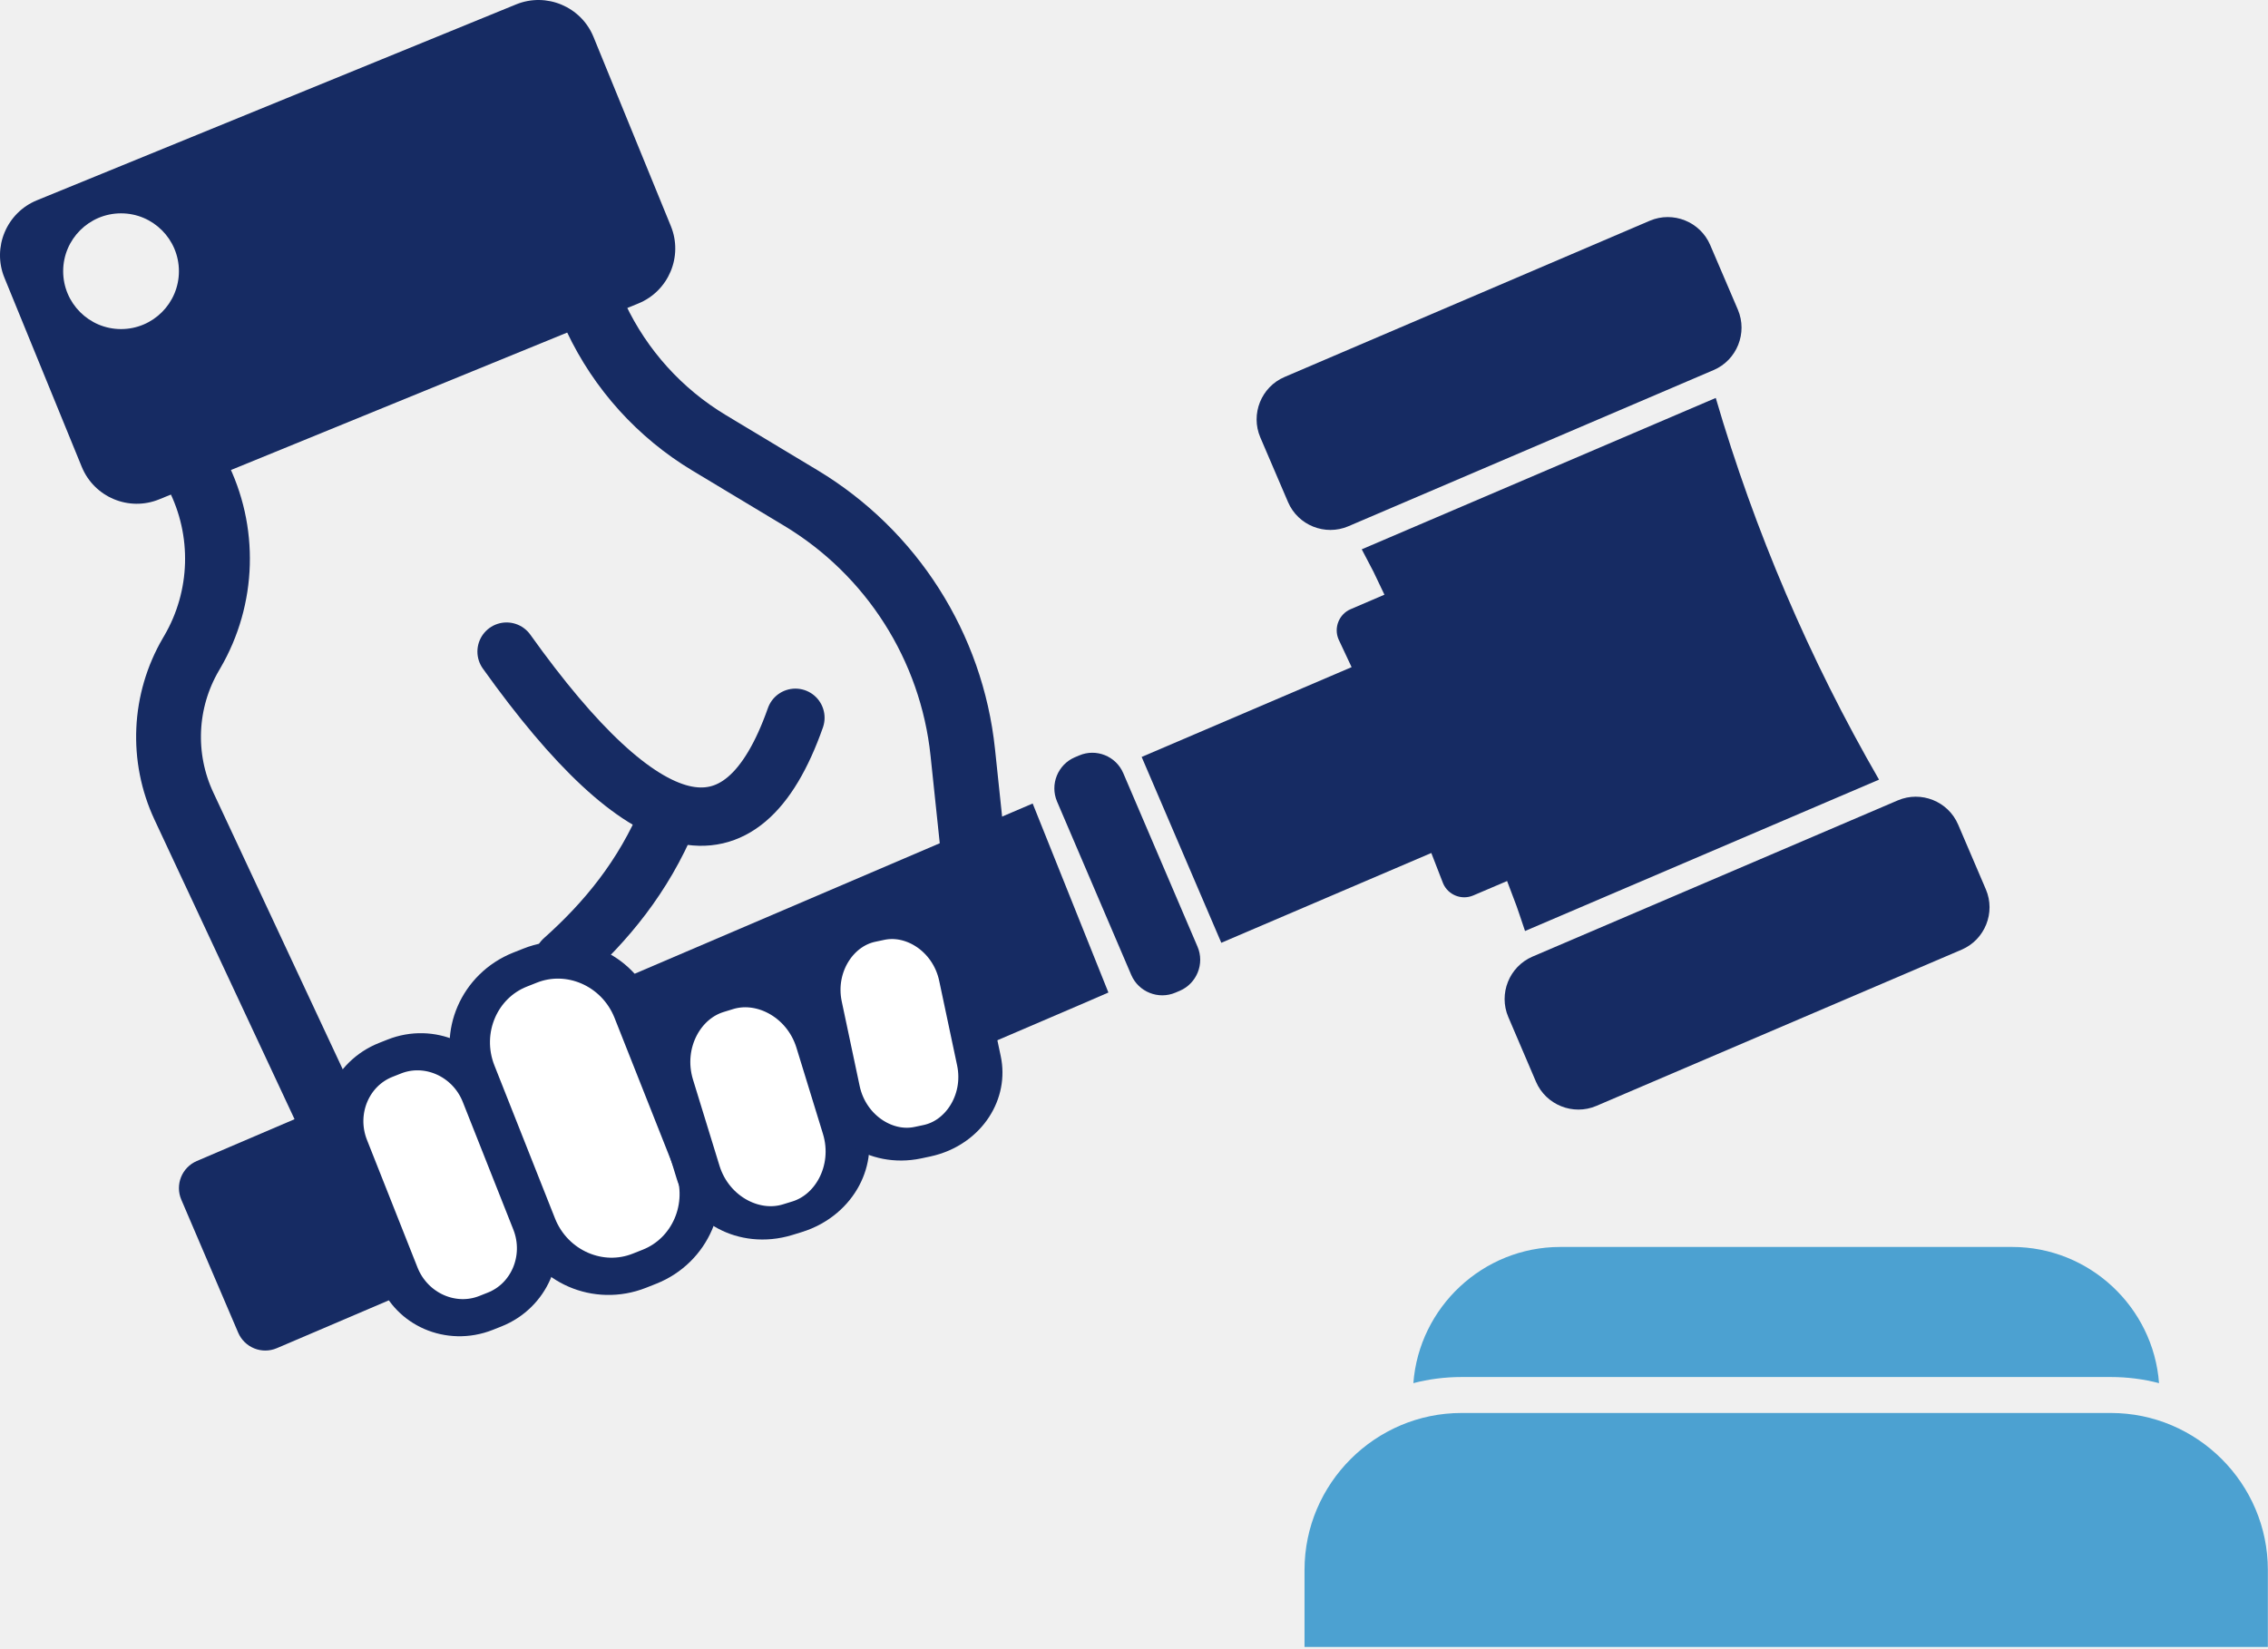
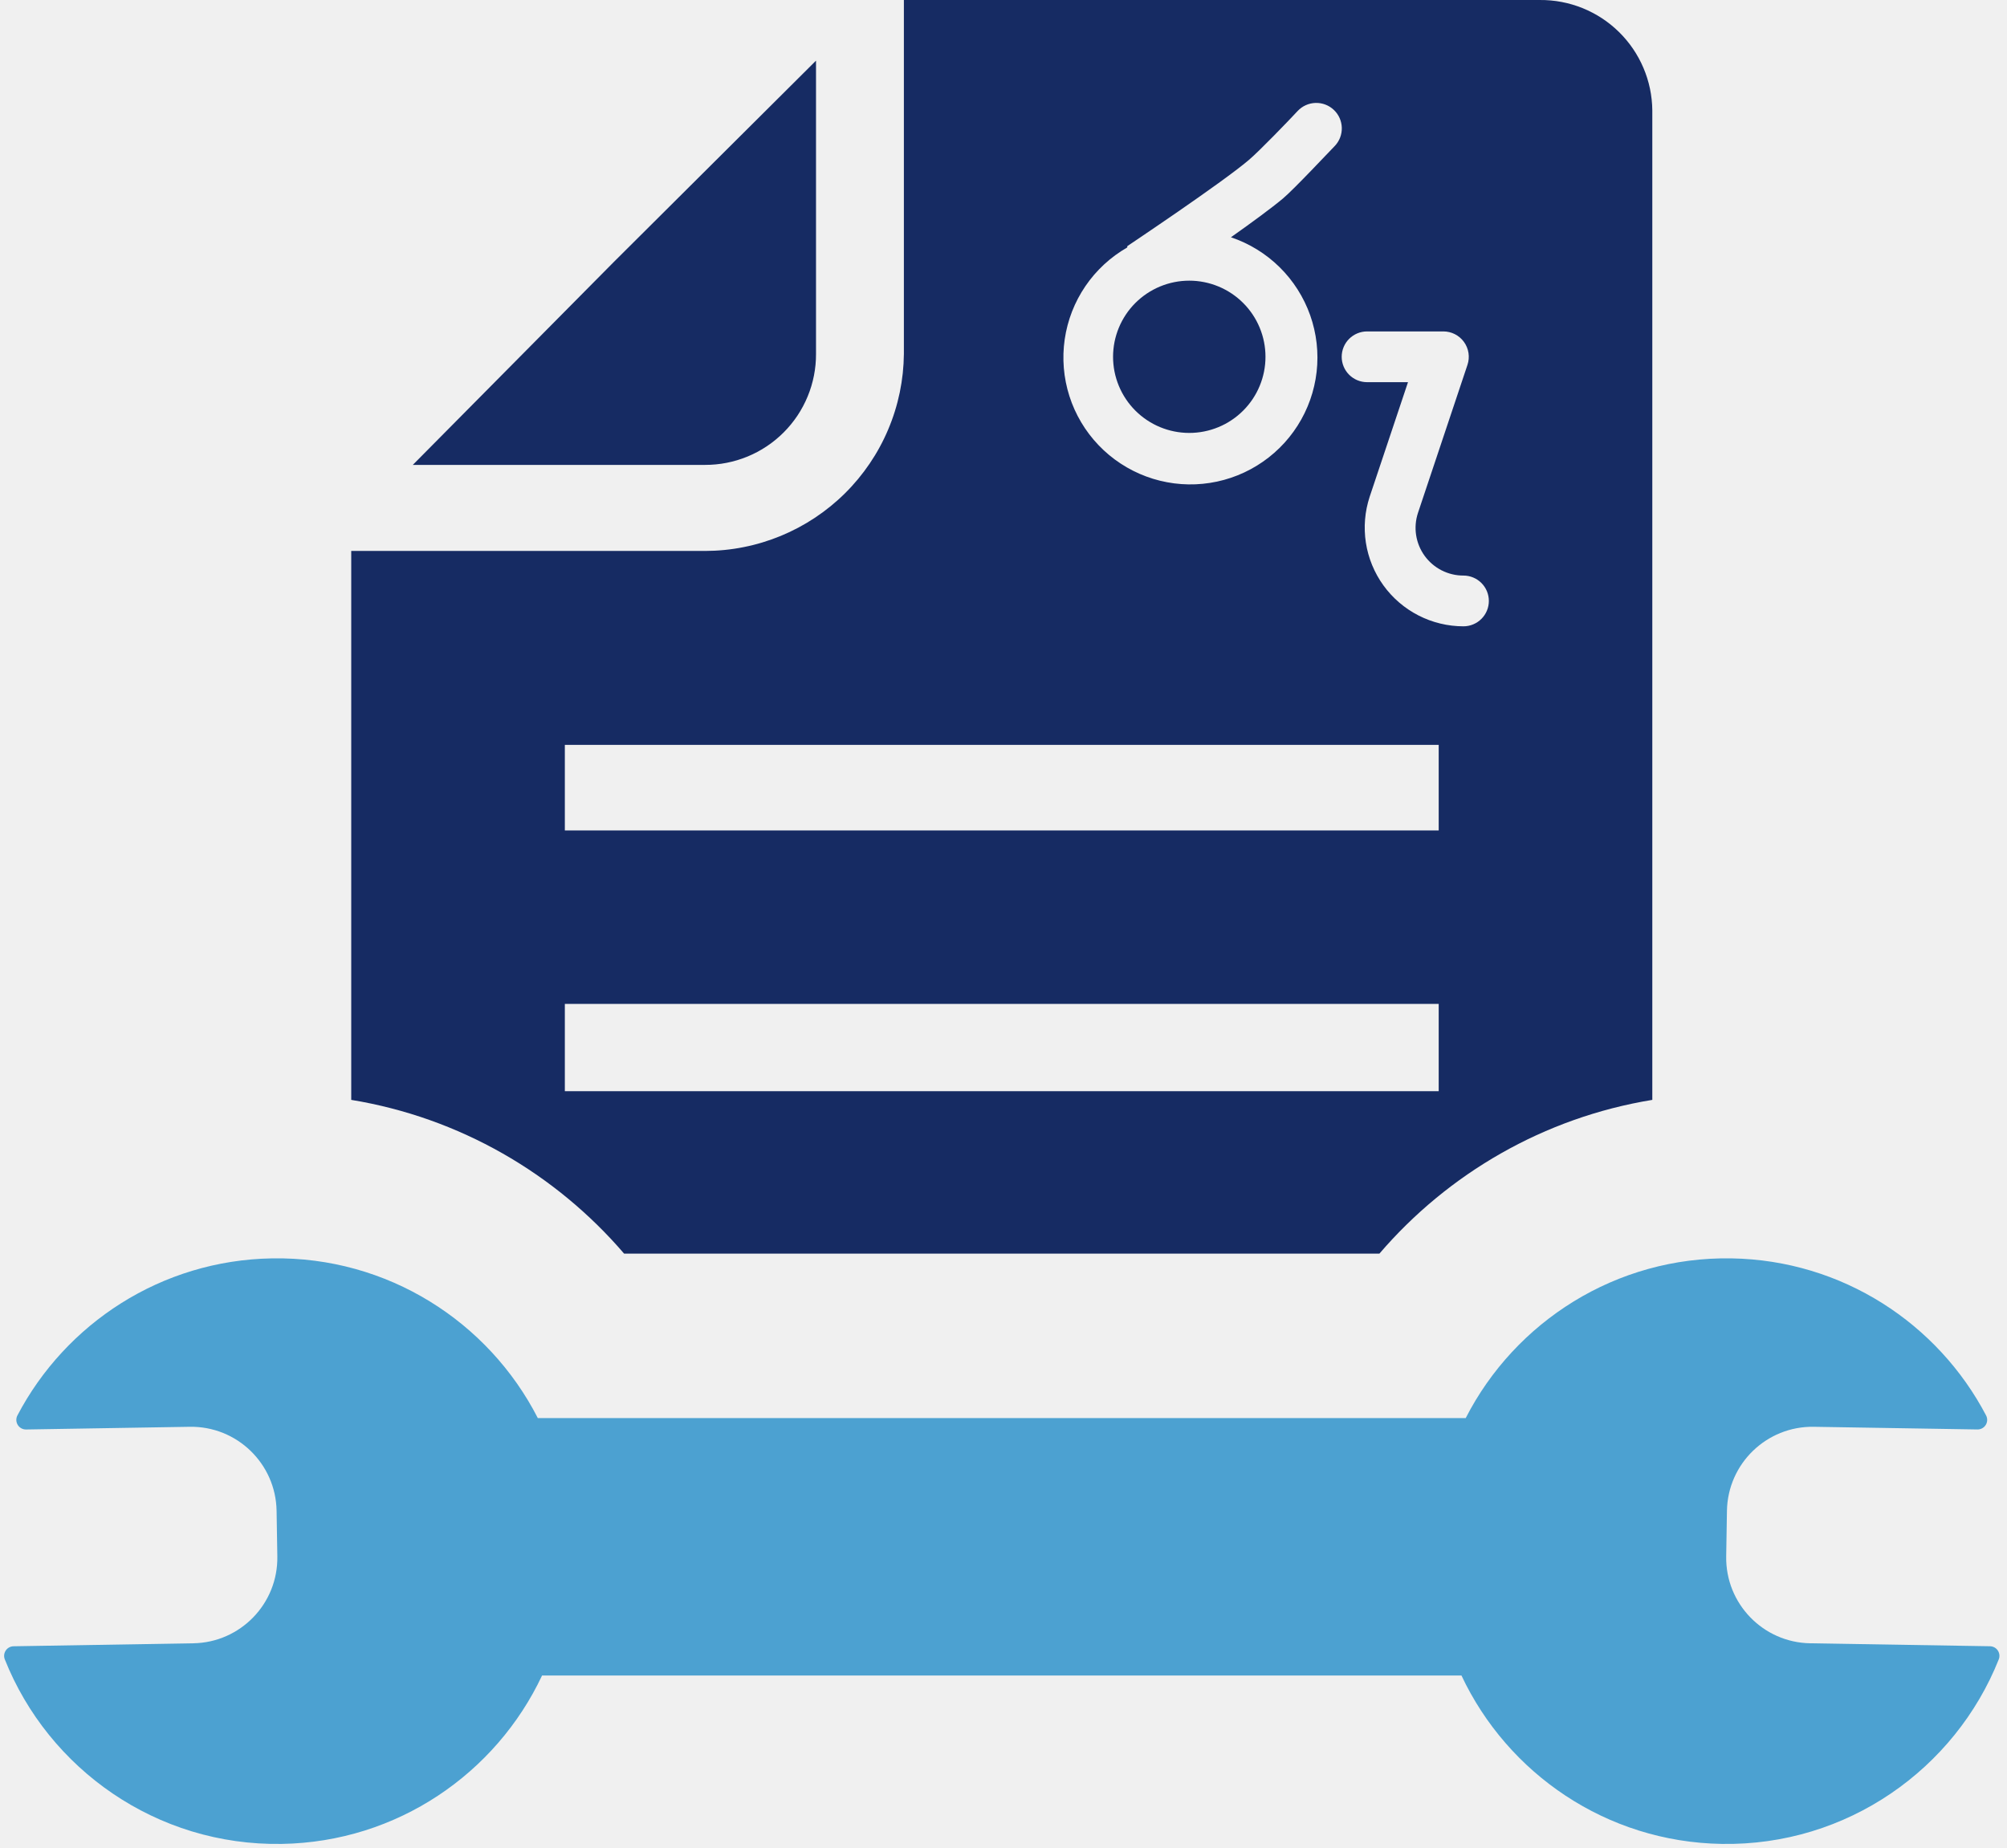
- <svg xmlns="http://www.w3.org/2000/svg" width="100%" height="100%" viewBox="0 0 700 509" version="1.1" xml:space="preserve" style="fill-rule:evenodd;clip-rule:evenodd;stroke-linecap:round;stroke-linejoin:round;stroke-miterlimit:1.5;">
-   <g transform="matrix(1,0,0,1,-6228.638,-672.2593)">
-     <g id="Bids" transform="matrix(0.845665,0,0,0.845665,766.9996,126.8512)">
-       <path d="M6513.919,785.881C6513.919,785.881 6522.146,802.028 6530.413,818.254C6540.845,838.728 6540.148,863.101 6528.565,882.946C6528.392,883.242 6528.219,883.538 6528.047,883.833C6518.165,900.761 6517.222,921.461 6525.524,939.217C6542.824,976.223 6572.651,1040.022 6587.601,1071.999C6594.541,1086.845 6610.366,1095.416 6626.592,1093.116C6688.582,1084.054 6818.711,1031.795 6817.752,995.374C6817.752,995.374 6813.616,956.07 6809.775,919.57C6805.722,881.049 6783.823,846.665 6750.63,826.702C6739.074,819.752 6727.288,812.664 6717.196,806.595C6699.228,795.789 6684.867,779.898 6675.928,760.932C6665.185,738.139 6652.046,710.261 6652.046,710.261L6556.326,757L6513.919,785.881Z" style="fill:none;stroke:rgb(22,43,99);stroke-width:23.65px;" />
-       <path d="M6646.735,646.562C6657.81,642.033 6670.478,647.349 6675.007,658.424L6703.23,727.455C6707.759,738.53 6702.443,751.198 6691.368,755.726L6516.505,827.22C6505.43,831.748 6492.762,826.433 6488.233,815.358L6460.01,746.327C6455.482,735.252 6460.797,722.584 6471.872,718.056L6646.735,646.562ZM6502.572,722.823C6490.914,722.823 6481.449,732.288 6481.449,743.947C6481.449,755.605 6490.914,765.07 6502.572,765.07C6514.231,765.07 6523.696,755.605 6523.696,743.947C6523.696,732.288 6514.231,722.823 6502.572,722.823Z" style="fill:rgb(22,43,99);" />
-       <path d="M6643.28,882.804C6693.261,952.802 6728.931,963.067 6748.698,906.958" style="fill:none;stroke:rgb(22,43,99);stroke-width:21.29px;" />
-       <path d="M6663.97,995.374C6679.65,981.395 6693.244,964.913 6702.355,943.05" style="fill:none;stroke:rgb(22,43,99);stroke-width:21.29px;" />
-       <g transform="matrix(-1.368881,-0.414366,-0.414366,1.368881,8193.363,304.7255)">
-         <path d="M712.683,642.176L757.32,679.633L724.123,719.143L679.475,681.682L674.35,688.232C672.272,690.708 668.557,691.032 666.081,688.95L658.889,682.927C653.796,689.54 655.645,687.031 650.812,693.812L575.547,630.664C601.406,606.414 624.27,579.176 643.648,549.492L718.918,612.641C713.074,618.594 715.635,615.88 710.022,622.048L717.198,628.083C719.674,630.15 719.998,633.876 717.932,636.341L712.683,642.176ZM541.344,649.562L552.898,635.797C557.043,630.844 564.484,630.195 569.426,634.34L647.098,699.512C652.039,703.672 652.688,711.102 648.543,716.055L637,729.816C632.84,734.758 625.41,735.406 620.461,731.262L542.801,666.09C537.848,661.941 537.195,654.5 541.344,649.562ZM644.777,526.289L656.32,512.539C660.48,507.586 667.91,506.938 672.863,511.082L750.52,576.254C755.473,580.402 756.125,587.844 751.977,592.793L740.422,606.547C736.277,611.5 728.836,612.148 723.895,608.004L646.223,542.832C641.281,538.684 640.633,531.242 644.777,526.289Z" style="fill:rgb(22,43,99);" />
-       </g>
-       <g transform="matrix(-1.999205,-0.605168,-0.605168,1.999205,8797.709,2.628593)">
-         <path d="M734.617,716.508L755.824,691.238C757.902,688.762 761.617,688.438 764.094,690.52L764.742,691.059C767.207,693.141 767.531,696.855 765.465,699.332L744.258,724.602C742.18,727.066 738.465,727.391 735.988,725.32L735.34,724.781C732.875,722.699 732.535,718.984 734.617,716.508Z" style="fill:rgb(22,43,99);" />
-       </g>
-       <g transform="matrix(-2.121491,-0.642185,-0.642185,2.121491,9151.925,-157.356)">
-         <path d="M857.12,775.888C857.12,775.888 951.714,855.266 971.789,872.111C973.842,873.834 974.109,876.893 972.388,878.946C968.299,883.82 961.167,892.321 957.079,897.194C955.357,899.246 952.299,899.515 950.246,897.794C930.224,881.014 836.114,802.131 836.166,802.068C836.166,802.068 857.073,775.962 857.12,775.888Z" style="fill:rgb(22,43,99);" />
-       </g>
-       <g transform="matrix(1.135232,-0.449569,0.3985,1.006276,-1560.436,3308.512)">
-         <path d="M6902.495,820.098C6913.631,820.098 6922.673,830.299 6922.673,842.863L6922.673,889.126C6922.673,901.69 6913.631,911.89 6902.495,911.89L6899.748,911.89C6888.611,911.89 6879.57,901.69 6879.57,889.126L6879.57,842.863C6879.57,830.299 6888.611,820.098 6899.748,820.098L6902.495,820.098Z" style="fill:white;stroke:rgb(22,43,99);stroke-width:12.3px;" />
-       </g>
-       <g transform="matrix(1.339729,-0.530552,0.474227,1.197499,-2984.489,3677.488)">
-         <path d="M6902.495,820.098C6913.631,820.098 6922.673,830.214 6922.673,842.673L6922.673,889.315C6922.673,901.775 6913.631,911.89 6902.495,911.89L6899.748,911.89C6888.611,911.89 6879.57,901.775 6879.57,889.315L6879.57,842.673C6879.57,830.214 6888.611,820.098 6899.748,820.098L6902.495,820.098Z" style="fill:white;stroke:rgb(22,43,99);stroke-width:10.38px;" />
-       </g>
-       <g transform="matrix(1.238004,-0.380717,0.272746,0.886907,-2044.78,2908.259)">
-         <path d="M6902.495,820.098C6913.631,820.098 6922.673,832.719 6922.673,848.265L6922.673,883.724C6922.673,899.269 6913.631,911.89 6902.495,911.89L6899.748,911.89C6888.611,911.89 6879.57,899.269 6879.57,883.724L6879.57,848.265C6879.57,832.719 6888.611,820.098 6899.748,820.098L6902.495,820.098Z" style="fill:white;stroke:rgb(22,43,99);stroke-width:12.6px;" />
-       </g>
-       <g transform="matrix(1.194487,-0.253111,0.182557,0.861528,-1614.735,2022.842)">
-         <path d="M6902.495,820.098C6913.631,820.098 6922.673,832.634 6922.673,848.075L6922.673,883.913C6922.673,899.354 6913.631,911.89 6902.495,911.89L6899.748,911.89C6888.611,911.89 6879.57,899.354 6879.57,883.913L6879.57,848.075C6879.57,832.634 6888.611,820.098 6899.748,820.098L6902.495,820.098Z" style="fill:white;stroke:rgb(22,43,99);stroke-width:13.33px;" />
-       </g>
-       <g transform="matrix(2.021971,0,0,2.021971,5884.959,-440.3925)">
-         <path d="M673.311,786.476C672.291,772.769 660.76,761.89 646.815,761.89L565.225,761.89C551.279,761.89 539.752,772.769 538.717,786.476C541.494,785.753 544.416,785.371 547.408,785.371L664.619,785.371C667.623,785.371 670.533,785.753 673.311,786.476ZM547.408,791.863L664.619,791.863C680.213,791.863 692.955,804.617 692.955,820.195L692.955,834.105L519.072,834.105L519.072,820.195C519.072,804.617 531.826,791.863 547.408,791.863Z" style="fill:rgb(76,161,209);" />
+ <svg xmlns="http://www.w3.org/2000/svg" width="100%" height="100%" viewBox="0 0 566 521" version="1.1" xml:space="preserve" style="fill-rule:evenodd;clip-rule:evenodd;stroke-linejoin:round;stroke-miterlimit:2;">
+   <g transform="matrix(1,0,0,1,-7038.074,-660.6396)">
+     <g>
+       <path d="M7137.127,970.828L7137.127,816.017L7236.899,816.017C7238.727,816.012 7240.55,815.926 7242.368,815.744C7244.186,815.567 7245.99,815.299 7247.779,814.94C7249.574,814.586 7251.344,814.146 7253.091,813.615C7254.837,813.089 7256.559,812.476 7258.248,811.782C7259.938,811.084 7261.588,810.309 7263.201,809.452C7264.813,808.596 7266.378,807.663 7267.899,806.653C7269.421,805.644 7270.89,804.562 7272.306,803.409C7273.722,802.256 7275.081,801.041 7276.378,799.753C7277.675,798.471 7278.904,797.122 7280.072,795.72C7281.235,794.313 7282.33,792.854 7283.354,791.342C7284.378,789.83 7285.326,788.275 7286.196,786.667C7287.067,785.064 7287.857,783.423 7288.565,781.739C7289.278,780.059 7289.905,778.346 7290.445,776.605C7290.991,774.863 7291.445,773.098 7291.818,771.313C7292.187,769.523 7292.469,767.724 7292.665,765.911C7292.857,764.097 7292.962,762.274 7292.981,760.451L7292.981,660.641L7472.31,660.641C7473.343,660.631 7474.367,660.67 7475.396,660.765C7476.42,660.856 7477.439,660.995 7478.453,661.191C7479.463,661.383 7480.463,661.622 7481.453,661.914C7482.439,662.201 7483.41,662.541 7484.367,662.923C7485.324,663.311 7486.257,663.742 7487.166,664.22C7488.08,664.694 7488.97,665.215 7489.831,665.78C7490.693,666.344 7491.525,666.947 7492.324,667.593C7493.128,668.239 7493.894,668.923 7494.631,669.646C7495.367,670.364 7496.061,671.12 7496.721,671.909C7497.387,672.699 7498.004,673.517 7498.583,674.369C7499.166,675.22 7499.702,676.096 7500.195,677C7500.688,677.9 7501.138,678.828 7501.54,679.775C7501.942,680.723 7502.301,681.684 7502.607,682.665C7502.918,683.651 7503.176,684.641 7503.387,685.651C7503.597,686.656 7503.755,687.675 7503.865,688.694C7503.98,689.718 7504.037,690.747 7504.047,691.776L7504.047,970.826C7473.493,975.826 7446.467,991.601 7427.097,1014.175C7427.088,1014.184 7427.077,1014.19 7427.064,1014.19L7214.101,1014.19C7214.088,1014.19 7214.076,1014.184 7214.068,1014.175C7194.699,991.604 7167.678,975.83 7137.127,970.828ZM7443.807,968.378L7443.807,943.761L7197.367,943.761L7197.367,968.378L7443.807,968.378ZM7443.807,894.846L7443.807,870.712L7197.367,870.712L7197.367,894.846L7443.807,894.846ZM7414.514,701.791C7414.84,701.448 7415.128,701.077 7415.379,700.677C7415.63,700.277 7415.84,699.857 7416.009,699.415C7416.178,698.974 7416.301,698.521 7416.38,698.056C7416.46,697.591 7416.491,697.122 7416.48,696.65C7416.466,696.179 7416.407,695.712 7416.301,695.251C7416.195,694.792 7416.046,694.347 7415.854,693.915C7415.66,693.484 7415.428,693.076 7415.154,692.691C7414.881,692.307 7414.571,691.952 7414.228,691.628C7413.885,691.303 7413.514,691.016 7413.114,690.765C7412.714,690.514 7412.292,690.304 7411.85,690.135C7411.409,689.967 7410.956,689.843 7410.489,689.765C7410.024,689.686 7409.556,689.653 7409.083,689.667C7408.61,689.68 7408.143,689.739 7407.682,689.843C7407.223,689.949 7406.776,690.098 7406.344,690.29C7405.913,690.483 7405.505,690.716 7405.12,690.989C7404.734,691.263 7404.379,691.571 7404.055,691.915C7401.26,694.92 7393.238,703.221 7390.299,705.726C7382.563,712.311 7356.269,729.845 7355.982,730.06L7355.982,730.417C7355.396,730.753 7354.819,731.106 7354.252,731.475C7353.683,731.843 7353.128,732.228 7352.583,732.628C7352.038,733.028 7351.504,733.442 7350.982,733.874C7350.461,734.303 7349.951,734.748 7349.454,735.207C7348.958,735.666 7348.476,736.139 7348.005,736.626C7347.536,737.112 7347.079,737.61 7346.638,738.122C7346.196,738.636 7345.771,739.16 7345.359,739.695C7344.947,740.233 7344.551,740.78 7344.17,741.339C7343.789,741.898 7343.425,742.467 7343.077,743.046C7342.728,743.626 7342.397,744.215 7342.081,744.813C7341.767,745.411 7341.469,746.017 7341.188,746.633C7340.908,747.247 7340.645,747.871 7340.4,748.501C7340.155,749.13 7339.927,749.766 7339.717,750.409C7339.509,751.053 7339.319,751.7 7339.147,752.353C7338.974,753.008 7338.821,753.665 7338.686,754.328C7338.55,754.989 7338.435,755.656 7338.336,756.325C7338.238,756.994 7338.162,757.665 7338.101,758.338C7338.042,759.011 7338.003,759.685 7337.981,760.362C7337.96,761.037 7337.958,761.712 7337.976,762.388C7337.993,763.063 7338.03,763.738 7338.085,764.413C7338.142,765.085 7338.217,765.756 7338.309,766.427C7338.403,767.096 7338.517,767.763 7338.648,768.426C7338.78,769.089 7338.929,769.746 7339.097,770.401C7339.268,771.056 7339.454,771.706 7339.66,772.349C7339.866,772.992 7340.09,773.63 7340.331,774.261C7340.573,774.893 7340.833,775.517 7341.11,776.133C7341.389,776.751 7341.683,777.359 7341.995,777.957C7342.307,778.557 7342.634,779.148 7342.979,779.73C7343.325,780.311 7343.686,780.882 7344.064,781.443C7344.441,782.004 7344.835,782.553 7345.243,783.092C7345.653,783.63 7346.077,784.157 7346.514,784.671C7346.953,785.185 7347.407,785.687 7347.873,786.176C7348.34,786.666 7348.821,787.141 7349.315,787.602C7349.809,788.065 7350.317,788.512 7350.835,788.945C7351.355,789.377 7351.887,789.795 7352.43,790.199C7352.973,790.601 7353.528,790.989 7354.093,791.36C7354.658,791.733 7355.233,792.088 7355.82,792.427C7356.404,792.764 7356.998,793.088 7357.603,793.392C7358.207,793.698 7358.817,793.986 7359.437,794.257C7360.058,794.528 7360.684,794.781 7361.32,795.016C7361.953,795.252 7362.595,795.467 7363.24,795.668C7363.887,795.866 7364.538,796.046 7365.196,796.209C7365.853,796.372 7366.514,796.515 7367.179,796.638C7367.844,796.764 7368.511,796.87 7369.181,796.956C7369.854,797.043 7370.527,797.111 7371.202,797.16C7371.877,797.209 7372.551,797.239 7373.228,797.249C7373.905,797.258 7374.581,797.25 7375.256,797.223C7375.933,797.196 7376.608,797.148 7377.281,797.082C7377.955,797.017 7378.626,796.931 7379.293,796.827C7379.962,796.723 7380.627,796.601 7381.29,796.46C7381.951,796.317 7382.608,796.158 7383.261,795.979C7383.912,795.799 7384.56,795.603 7385.201,795.387C7385.843,795.171 7386.478,794.938 7387.106,794.687C7387.734,794.436 7388.353,794.167 7388.967,793.881C7389.579,793.594 7390.183,793.29 7390.78,792.97C7391.374,792.649 7391.961,792.311 7392.537,791.958C7393.114,791.605 7393.681,791.234 7394.236,790.848C7394.791,790.464 7395.334,790.061 7395.868,789.646C7396.402,789.228 7396.921,788.796 7397.429,788.351C7397.937,787.906 7398.434,787.445 7398.916,786.97C7399.397,786.497 7399.866,786.009 7400.321,785.509C7400.776,785.009 7401.215,784.495 7401.641,783.969C7402.066,783.443 7402.476,782.906 7402.871,782.357C7403.267,781.809 7403.645,781.248 7404.008,780.68C7404.371,780.109 7404.718,779.528 7405.048,778.94C7405.379,778.349 7405.691,777.751 7405.989,777.143C7406.286,776.535 7406.564,775.919 7406.825,775.295C7407.086,774.673 7407.331,774.042 7407.557,773.404C7407.782,772.769 7407.988,772.125 7408.179,771.476C7408.367,770.827 7408.537,770.174 7408.69,769.514C7408.842,768.855 7408.975,768.194 7409.091,767.527C7409.204,766.861 7409.301,766.192 7409.377,765.521C7409.454,764.85 7409.51,764.177 7409.55,763.502C7409.589,762.826 7409.607,762.151 7409.607,761.476C7409.608,760.799 7409.589,760.125 7409.55,759.45C7409.512,758.775 7409.455,758.1 7409.379,757.43C7409.302,756.759 7409.206,756.09 7409.093,755.423C7408.979,754.756 7408.845,754.095 7408.692,753.436C7408.541,752.777 7408.371,752.124 7408.182,751.474C7407.992,750.825 7407.786,750.182 7407.561,749.544C7407.335,748.909 7407.092,748.277 7406.831,747.653C7406.568,747.03 7406.29,746.416 7405.993,745.807C7405.697,745.199 7405.385,744.601 7405.054,744.011C7404.724,743.42 7404.377,742.84 7404.014,742.271C7403.651,741.7 7403.273,741.139 7402.878,740.592C7402.484,740.043 7402.074,739.505 7401.649,738.979C7401.223,738.454 7400.784,737.94 7400.328,737.44C7399.875,736.937 7399.407,736.451 7398.924,735.976C7398.441,735.502 7397.947,735.043 7397.439,734.595C7396.931,734.15 7396.411,733.719 7395.878,733.301C7395.346,732.883 7394.801,732.483 7394.246,732.096C7393.691,731.71 7393.124,731.341 7392.549,730.986C7391.972,730.633 7391.386,730.296 7390.79,729.974C7390.195,729.652 7389.591,729.35 7388.979,729.062C7388.365,728.776 7387.745,728.507 7387.118,728.256C7386.49,728.005 7385.854,727.771 7385.213,727.555C7391.088,723.403 7396.747,719.252 7399.901,716.604C7403.053,713.956 7413.369,702.936 7414.514,701.791ZM7394.956,761.262C7394.956,761.967 7394.923,762.669 7394.854,763.367C7394.783,764.067 7394.681,764.762 7394.544,765.452C7394.407,766.141 7394.236,766.823 7394.032,767.496C7393.826,768.169 7393.591,768.83 7393.32,769.479C7393.051,770.128 7392.751,770.764 7392.42,771.384C7392.086,772.004 7391.725,772.606 7391.335,773.192C7390.943,773.777 7390.525,774.34 7390.078,774.883C7389.632,775.427 7389.16,775.948 7388.661,776.445C7388.163,776.943 7387.643,777.414 7387.098,777.861C7386.555,778.306 7385.99,778.724 7385.405,779.114C7384.819,779.507 7384.217,779.867 7383.595,780.199C7382.975,780.53 7382.339,780.831 7381.688,781.099C7381.039,781.368 7380.376,781.605 7379.703,781.809C7379.028,782.013 7378.348,782.184 7377.657,782.321C7376.967,782.459 7376.27,782.561 7375.57,782.629C7374.87,782.7 7374.168,782.733 7373.463,782.733C7372.759,782.733 7372.057,782.7 7371.357,782.629C7370.656,782.561 7369.96,782.459 7369.27,782.321C7368.581,782.184 7367.899,782.013 7367.224,781.809C7366.551,781.605 7365.89,781.368 7365.239,781.099C7364.588,780.831 7363.952,780.53 7363.332,780.199C7362.71,779.867 7362.108,779.507 7361.524,779.114C7360.937,778.724 7360.372,778.306 7359.829,777.861C7359.286,777.414 7358.764,776.943 7358.266,776.445C7357.767,775.948 7357.297,775.427 7356.849,774.883C7356.402,774.34 7355.984,773.777 7355.594,773.192C7355.202,772.606 7354.841,772.004 7354.509,771.384C7354.178,770.764 7353.876,770.128 7353.607,769.479C7353.338,768.83 7353.101,768.169 7352.897,767.496C7352.693,766.823 7352.52,766.141 7352.383,765.452C7352.246,764.762 7352.144,764.067 7352.075,763.367C7352.004,762.669 7351.971,761.967 7351.971,761.262C7351.971,760.56 7352.004,759.858 7352.075,759.16C7352.144,758.459 7352.246,757.765 7352.383,757.074C7352.52,756.384 7352.693,755.703 7352.897,755.031C7353.101,754.358 7353.338,753.697 7353.607,753.047C7353.876,752.396 7354.178,751.763 7354.509,751.143C7354.841,750.523 7355.202,749.919 7355.594,749.334C7355.984,748.75 7356.402,748.187 7356.849,747.643C7357.297,747.098 7357.767,746.578 7358.266,746.082C7358.764,745.584 7359.286,745.113 7359.829,744.666C7360.372,744.221 7360.937,743.803 7361.524,743.411C7362.108,743.02 7362.71,742.659 7363.332,742.328C7363.952,741.996 7364.588,741.696 7365.239,741.427C7365.89,741.159 7366.551,740.921 7367.224,740.717C7367.899,740.513 7368.581,740.343 7369.27,740.205C7369.96,740.068 7370.656,739.966 7371.357,739.895C7372.057,739.827 7372.759,739.793 7373.463,739.793C7374.168,739.793 7374.87,739.827 7375.57,739.895C7376.27,739.966 7376.967,740.068 7377.657,740.205C7378.348,740.343 7379.028,740.513 7379.703,740.717C7380.376,740.921 7381.039,741.159 7381.688,741.427C7382.339,741.696 7382.975,741.996 7383.595,742.328C7384.217,742.659 7384.819,743.02 7385.405,743.411C7385.99,743.803 7386.555,744.221 7387.098,744.666C7387.643,745.113 7388.163,745.584 7388.661,746.082C7389.16,746.578 7389.632,747.098 7390.078,747.643C7390.525,748.187 7390.943,748.75 7391.335,749.334C7391.725,749.919 7392.086,750.523 7392.42,751.143C7392.751,751.763 7393.051,752.396 7393.32,753.047C7393.591,753.697 7393.826,754.358 7394.032,755.031C7394.236,755.703 7394.407,756.384 7394.544,757.074C7394.681,757.765 7394.783,758.459 7394.854,759.16C7394.923,759.858 7394.956,760.56 7394.956,761.262ZM7450.786,837.272C7451.255,837.272 7451.721,837.227 7452.182,837.135C7452.643,837.043 7453.093,836.907 7453.526,836.727C7453.962,836.548 7454.373,836.327 7454.766,836.066C7455.156,835.805 7455.519,835.509 7455.851,835.177C7456.184,834.844 7456.48,834.483 7456.743,834.092C7457.004,833.7 7457.224,833.288 7457.404,832.855C7457.584,832.421 7457.72,831.972 7457.812,831.511C7457.904,831.05 7457.949,830.585 7457.949,830.116C7457.949,829.646 7457.904,829.181 7457.812,828.72C7457.72,828.259 7457.584,827.812 7457.404,827.376C7457.224,826.943 7457.004,826.531 7456.743,826.14C7456.48,825.748 7456.184,825.387 7455.851,825.056C7455.519,824.722 7455.156,824.426 7454.766,824.165C7454.373,823.904 7453.962,823.683 7453.526,823.504C7453.093,823.324 7452.643,823.188 7452.182,823.096C7451.721,823.004 7451.255,822.959 7450.786,822.959C7450.519,822.959 7450.254,822.953 7449.989,822.937C7449.725,822.923 7449.46,822.9 7449.195,822.869C7448.932,822.839 7448.669,822.8 7448.407,822.755C7448.146,822.708 7447.887,822.655 7447.628,822.592C7447.369,822.531 7447.112,822.463 7446.859,822.386C7446.604,822.31 7446.353,822.225 7446.104,822.133C7445.853,822.041 7445.607,821.943 7445.364,821.837C7445.121,821.731 7444.88,821.617 7444.644,821.497C7444.407,821.376 7444.174,821.25 7443.944,821.115C7443.715,820.982 7443.491,820.84 7443.269,820.693C7443.048,820.546 7442.832,820.391 7442.62,820.232C7442.408,820.071 7442.202,819.905 7442,819.734C7441.798,819.561 7441.602,819.383 7441.41,819.199C7441.218,819.014 7441.033,818.826 7440.853,818.63C7440.672,818.436 7440.498,818.235 7440.329,818.029C7440.162,817.824 7439.999,817.614 7439.842,817.4C7439.688,817.184 7439.538,816.966 7439.395,816.743C7439.252,816.517 7439.117,816.29 7438.987,816.058C7438.858,815.827 7438.734,815.591 7438.62,815.352C7438.505,815.113 7438.395,814.871 7438.295,814.626C7438.193,814.381 7438.101,814.132 7438.014,813.881C7437.926,813.632 7437.848,813.377 7437.777,813.122C7437.704,812.867 7437.642,812.61 7437.585,812.349C7437.53,812.09 7437.481,811.829 7437.44,811.568C7437.398,811.305 7437.367,811.043 7437.342,810.778C7437.316,810.513 7437.298,810.248 7437.289,809.983C7437.279,809.718 7437.279,809.454 7437.285,809.189C7437.291,808.922 7437.304,808.657 7437.326,808.394C7437.349,808.13 7437.379,807.865 7437.416,807.602C7437.453,807.341 7437.498,807.078 7437.551,806.819C7437.604,806.558 7437.665,806.302 7437.734,806.045C7437.803,805.788 7437.877,805.535 7437.961,805.282L7451.913,763.553C7452.097,763.01 7452.213,762.453 7452.262,761.882C7452.313,761.311 7452.293,760.743 7452.207,760.176C7452.119,759.609 7451.966,759.06 7451.746,758.53C7451.528,758 7451.248,757.504 7450.91,757.041C7450.577,756.584 7450.194,756.174 7449.763,755.809C7449.333,755.443 7448.864,755.133 7448.36,754.878C7447.856,754.623 7447.329,754.43 7446.779,754.299C7446.23,754.169 7445.671,754.105 7445.106,754.107L7423.614,754.107C7423.143,754.107 7422.678,754.152 7422.215,754.244C7421.754,754.336 7421.307,754.472 7420.872,754.652C7420.438,754.831 7420.024,755.052 7419.634,755.313C7419.242,755.574 7418.881,755.87 7418.547,756.204C7418.216,756.535 7417.917,756.896 7417.657,757.286C7417.396,757.679 7417.174,758.091 7416.996,758.524C7416.815,758.96 7416.68,759.407 7416.588,759.868C7416.495,760.329 7416.45,760.794 7416.45,761.262C7416.45,761.733 7416.495,762.198 7416.588,762.659C7416.68,763.12 7416.815,763.567 7416.996,764.003C7417.174,764.436 7417.396,764.848 7417.657,765.238C7417.917,765.631 7418.216,765.992 7418.547,766.323C7418.881,766.657 7419.242,766.953 7419.634,767.214C7420.024,767.475 7420.438,767.696 7420.872,767.875C7421.307,768.055 7421.754,768.19 7422.215,768.283C7422.678,768.375 7423.143,768.42 7423.614,768.42L7435.148,768.42L7424.348,800.701C7424.178,801.221 7424.021,801.747 7423.88,802.276C7423.738,802.806 7423.613,803.34 7423.503,803.875C7423.395,804.413 7423.301,804.952 7423.222,805.495C7423.146,806.037 7423.083,806.582 7423.038,807.127C7422.993,807.673 7422.964,808.22 7422.95,808.767C7422.938,809.316 7422.94,809.864 7422.96,810.411C7422.979,810.958 7423.015,811.505 7423.066,812.051C7423.119,812.596 7423.185,813.139 7423.27,813.681C7423.354,814.222 7423.452,814.762 7423.568,815.297C7423.683,815.833 7423.815,816.364 7423.962,816.892C7424.109,817.419 7424.272,817.943 7424.448,818.461C7424.627,818.979 7424.819,819.493 7425.029,819.999C7425.237,820.507 7425.459,821.007 7425.698,821.499C7425.935,821.994 7426.186,822.48 7426.453,822.959C7426.72,823.437 7427,823.908 7427.295,824.371C7427.589,824.834 7427.897,825.287 7428.218,825.73C7428.538,826.176 7428.874,826.609 7429.219,827.035C7429.566,827.459 7429.925,827.872 7430.298,828.276C7430.668,828.679 7431.051,829.071 7431.445,829.451C7431.839,829.832 7432.246,830.201 7432.661,830.558C7433.077,830.915 7433.505,831.26 7433.94,831.591C7434.378,831.923 7434.823,832.241 7435.278,832.547C7435.733,832.853 7436.198,833.145 7436.671,833.422C7437.143,833.7 7437.624,833.965 7438.112,834.214C7438.601,834.463 7439.095,834.699 7439.597,834.918C7440.099,835.14 7440.607,835.346 7441.121,835.536C7441.635,835.726 7442.155,835.901 7442.681,836.062C7443.205,836.221 7443.734,836.366 7444.268,836.493C7444.799,836.623 7445.337,836.735 7445.876,836.833C7446.416,836.929 7446.959,837.011 7447.502,837.076C7448.048,837.141 7448.593,837.19 7449.142,837.223C7449.689,837.254 7450.237,837.272 7450.786,837.272ZM7268.201,760.451C7268.206,761.475 7268.158,762.499 7268.062,763.518C7267.962,764.542 7267.813,765.557 7267.617,766.562C7267.421,767.566 7267.172,768.562 7266.88,769.542C7266.584,770.523 7266.239,771.49 7265.847,772.437C7265.459,773.385 7265.019,774.313 7264.536,775.217C7264.057,776.121 7263.531,777.002 7262.961,777.858C7262.392,778.71 7261.78,779.533 7261.129,780.327C7260.478,781.122 7259.794,781.878 7259.067,782.605C7258.339,783.327 7257.583,784.016 7256.789,784.667C7255.995,785.318 7255.172,785.93 7254.315,786.5C7253.464,787.069 7252.583,787.595 7251.679,788.079C7250.775,788.557 7249.846,788.997 7248.899,789.39C7247.947,789.777 7246.98,790.122 7245.999,790.418C7245.019,790.715 7244.023,790.964 7243.014,791.16C7242.009,791.361 7240.995,791.509 7239.971,791.605C7238.952,791.705 7237.928,791.753 7236.899,791.749L7154.491,791.749L7211.142,734.556L7268.201,677.742L7268.201,760.451Z" style="fill:rgb(22,43,99);" />
+       <g transform="matrix(0.786014,0,0,0.786014,2312.007,175.4516)">
+         <path d="M6537.063,1218.454L6207.183,1218.454C6190.652,1253.584 6155.201,1278.187 6113.791,1278.869C6068.909,1279.607 6030.098,1252.029 6014.414,1212.636C6014.007,1211.587 6014.138,1210.406 6014.765,1209.473C6015.393,1208.54 6016.437,1207.972 6017.561,1207.954C6033.327,1207.686 6082.058,1206.884 6082.058,1206.884C6098.976,1206.605 6112.485,1192.644 6112.206,1175.727L6111.937,1159.354C6111.658,1142.436 6097.697,1128.927 6080.78,1129.206C6080.78,1129.206 6037.73,1129.914 6022.061,1130.172C6020.85,1130.192 6019.717,1129.575 6019.078,1128.547C6018.438,1127.519 6018.385,1126.23 6018.938,1125.153C6036.228,1092.19 6070.527,1069.431 6110.333,1068.776C6151.743,1068.094 6187.984,1091.517 6205.662,1126.084L6538.583,1126.084C6556.261,1091.517 6592.502,1068.094 6633.912,1068.776C6673.719,1069.431 6708.018,1092.19 6725.299,1125.157C6725.85,1126.232 6725.798,1127.517 6725.16,1128.542C6724.522,1129.567 6723.393,1130.183 6722.185,1130.163C6706.516,1129.914 6663.466,1129.206 6663.466,1129.206C6646.549,1128.927 6632.588,1142.436 6632.309,1159.354L6632.04,1175.727C6631.761,1192.644 6645.27,1206.605 6662.188,1206.884C6662.188,1206.884 6710.918,1207.686 6726.685,1207.945C6727.812,1207.964 6728.859,1208.532 6729.489,1209.468C6730.118,1210.404 6730.249,1211.588 6729.841,1212.639C6714.148,1252.029 6675.337,1279.607 6630.454,1278.869C6589.044,1278.187 6553.594,1253.584 6537.063,1218.454Z" style="fill:rgb(76,161,209);" />
      </g>
    </g>
  </g>
</svg>
